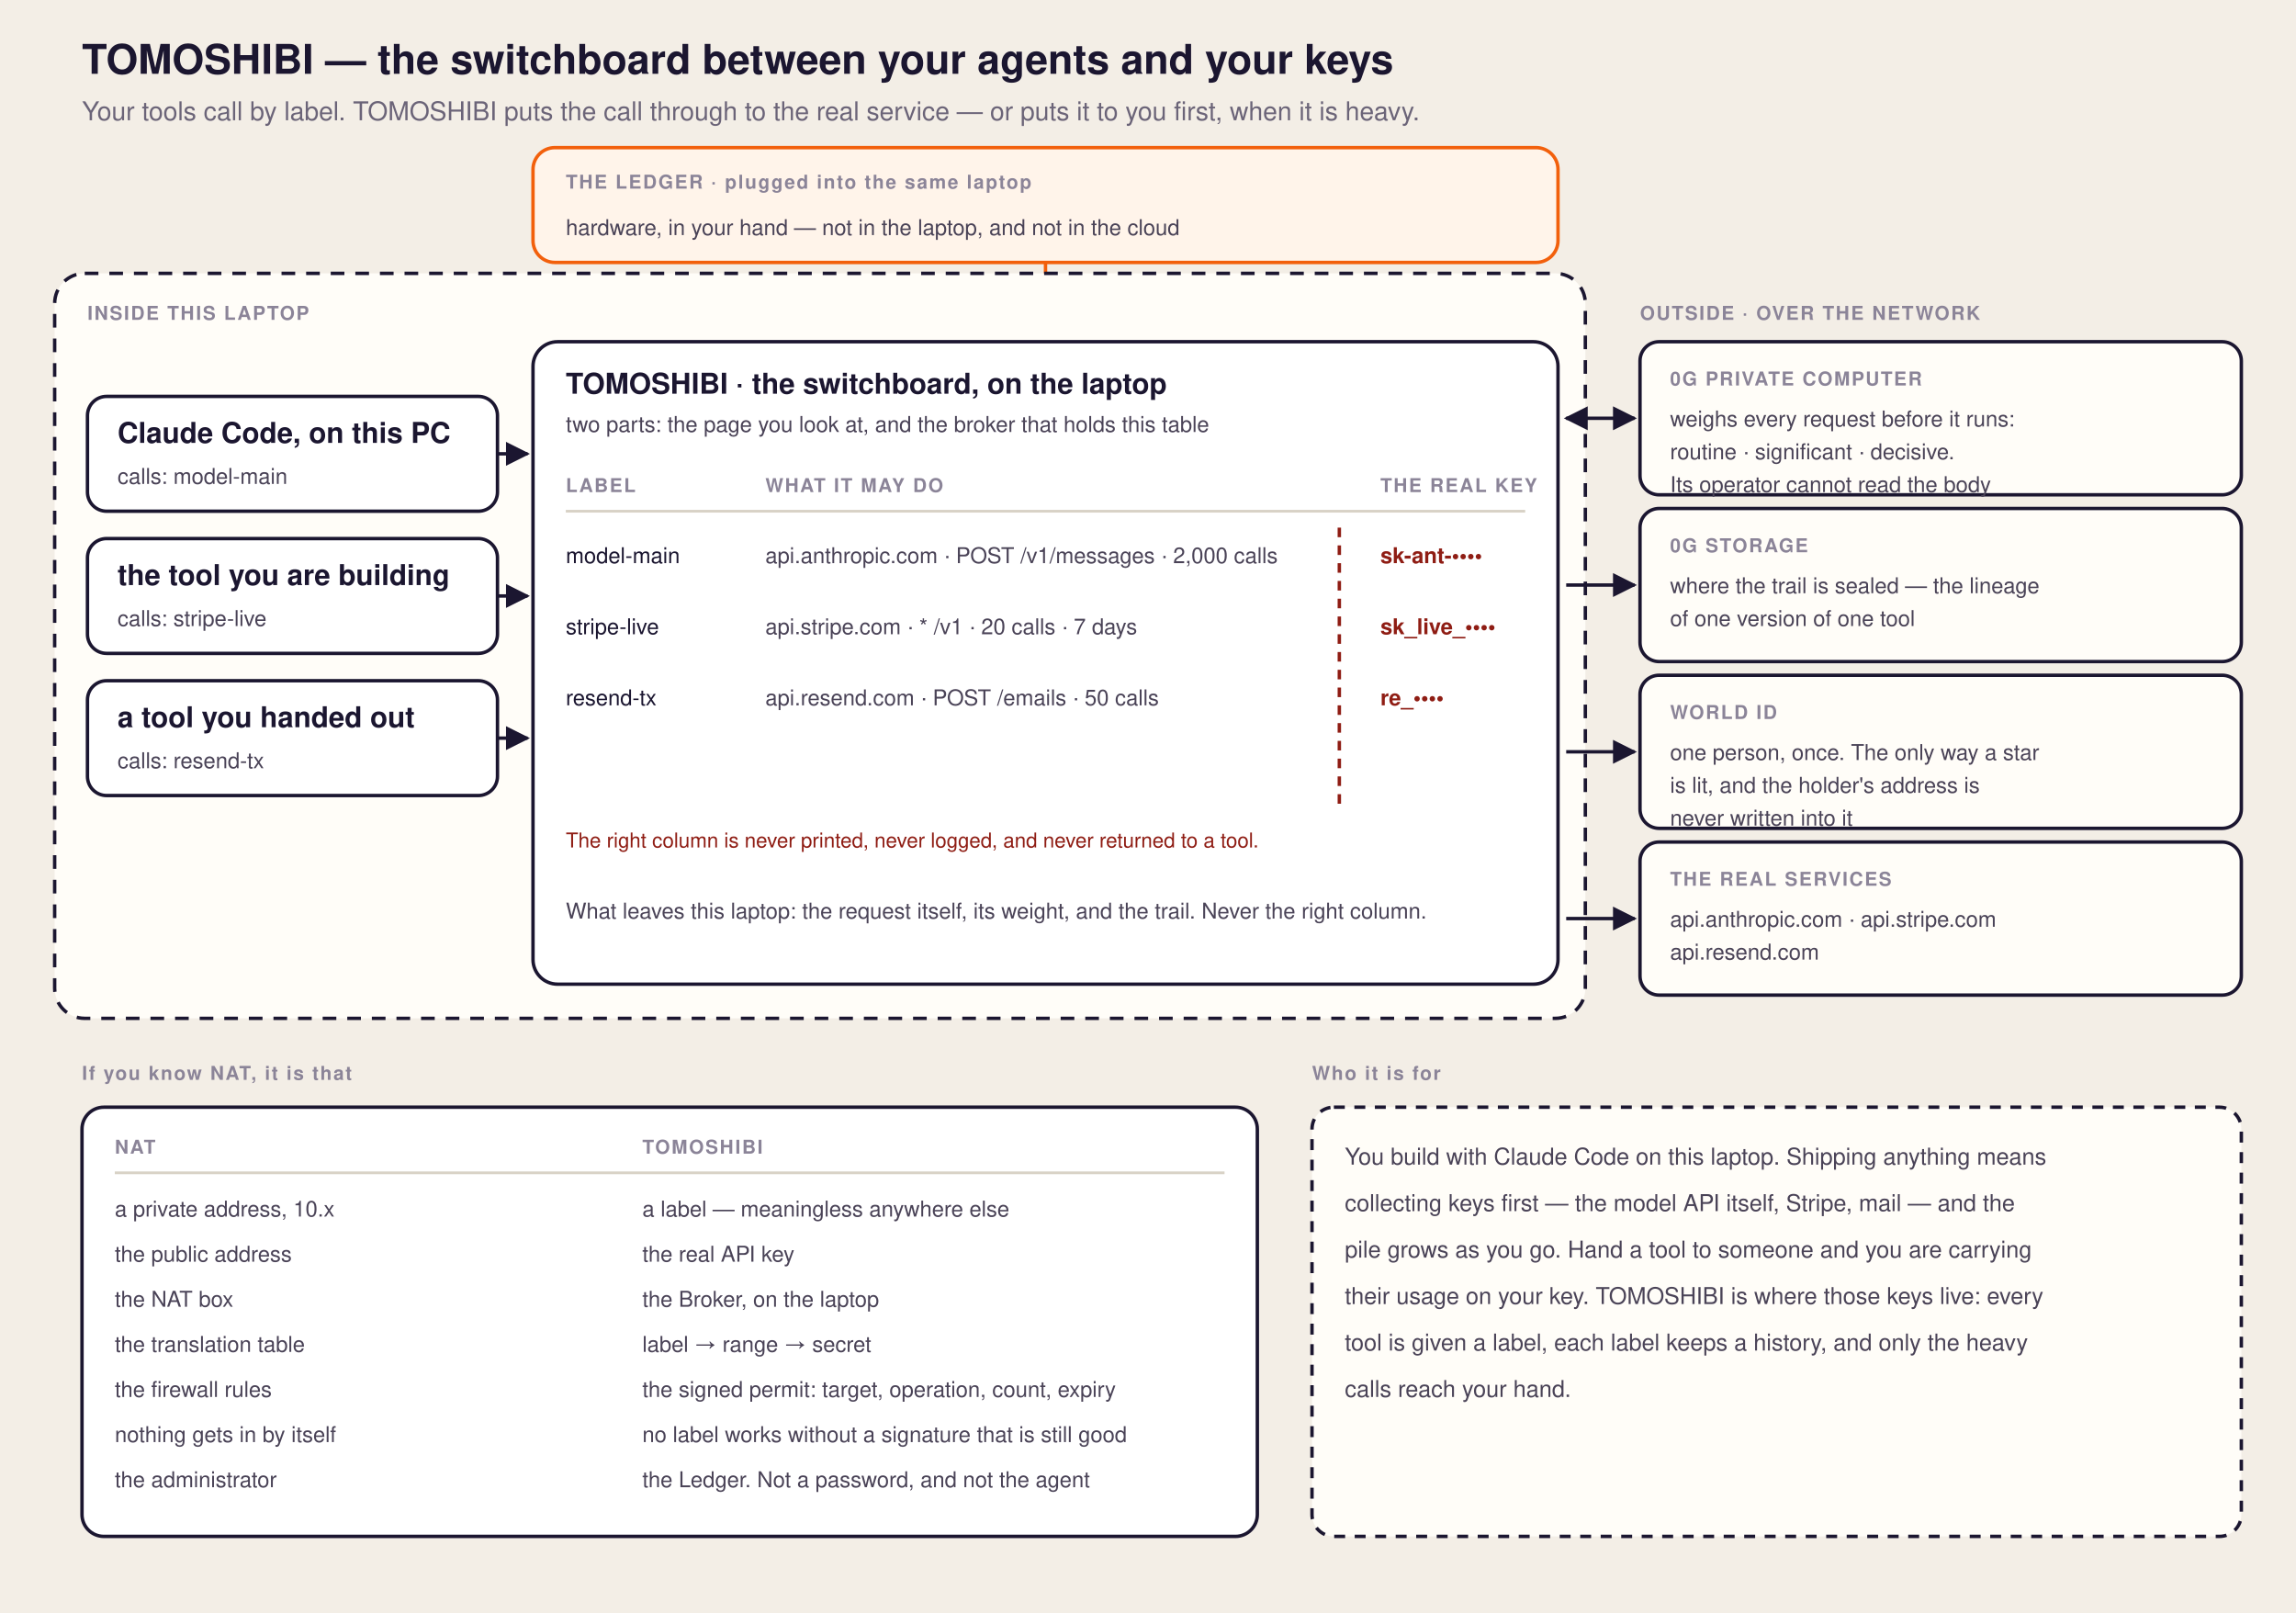
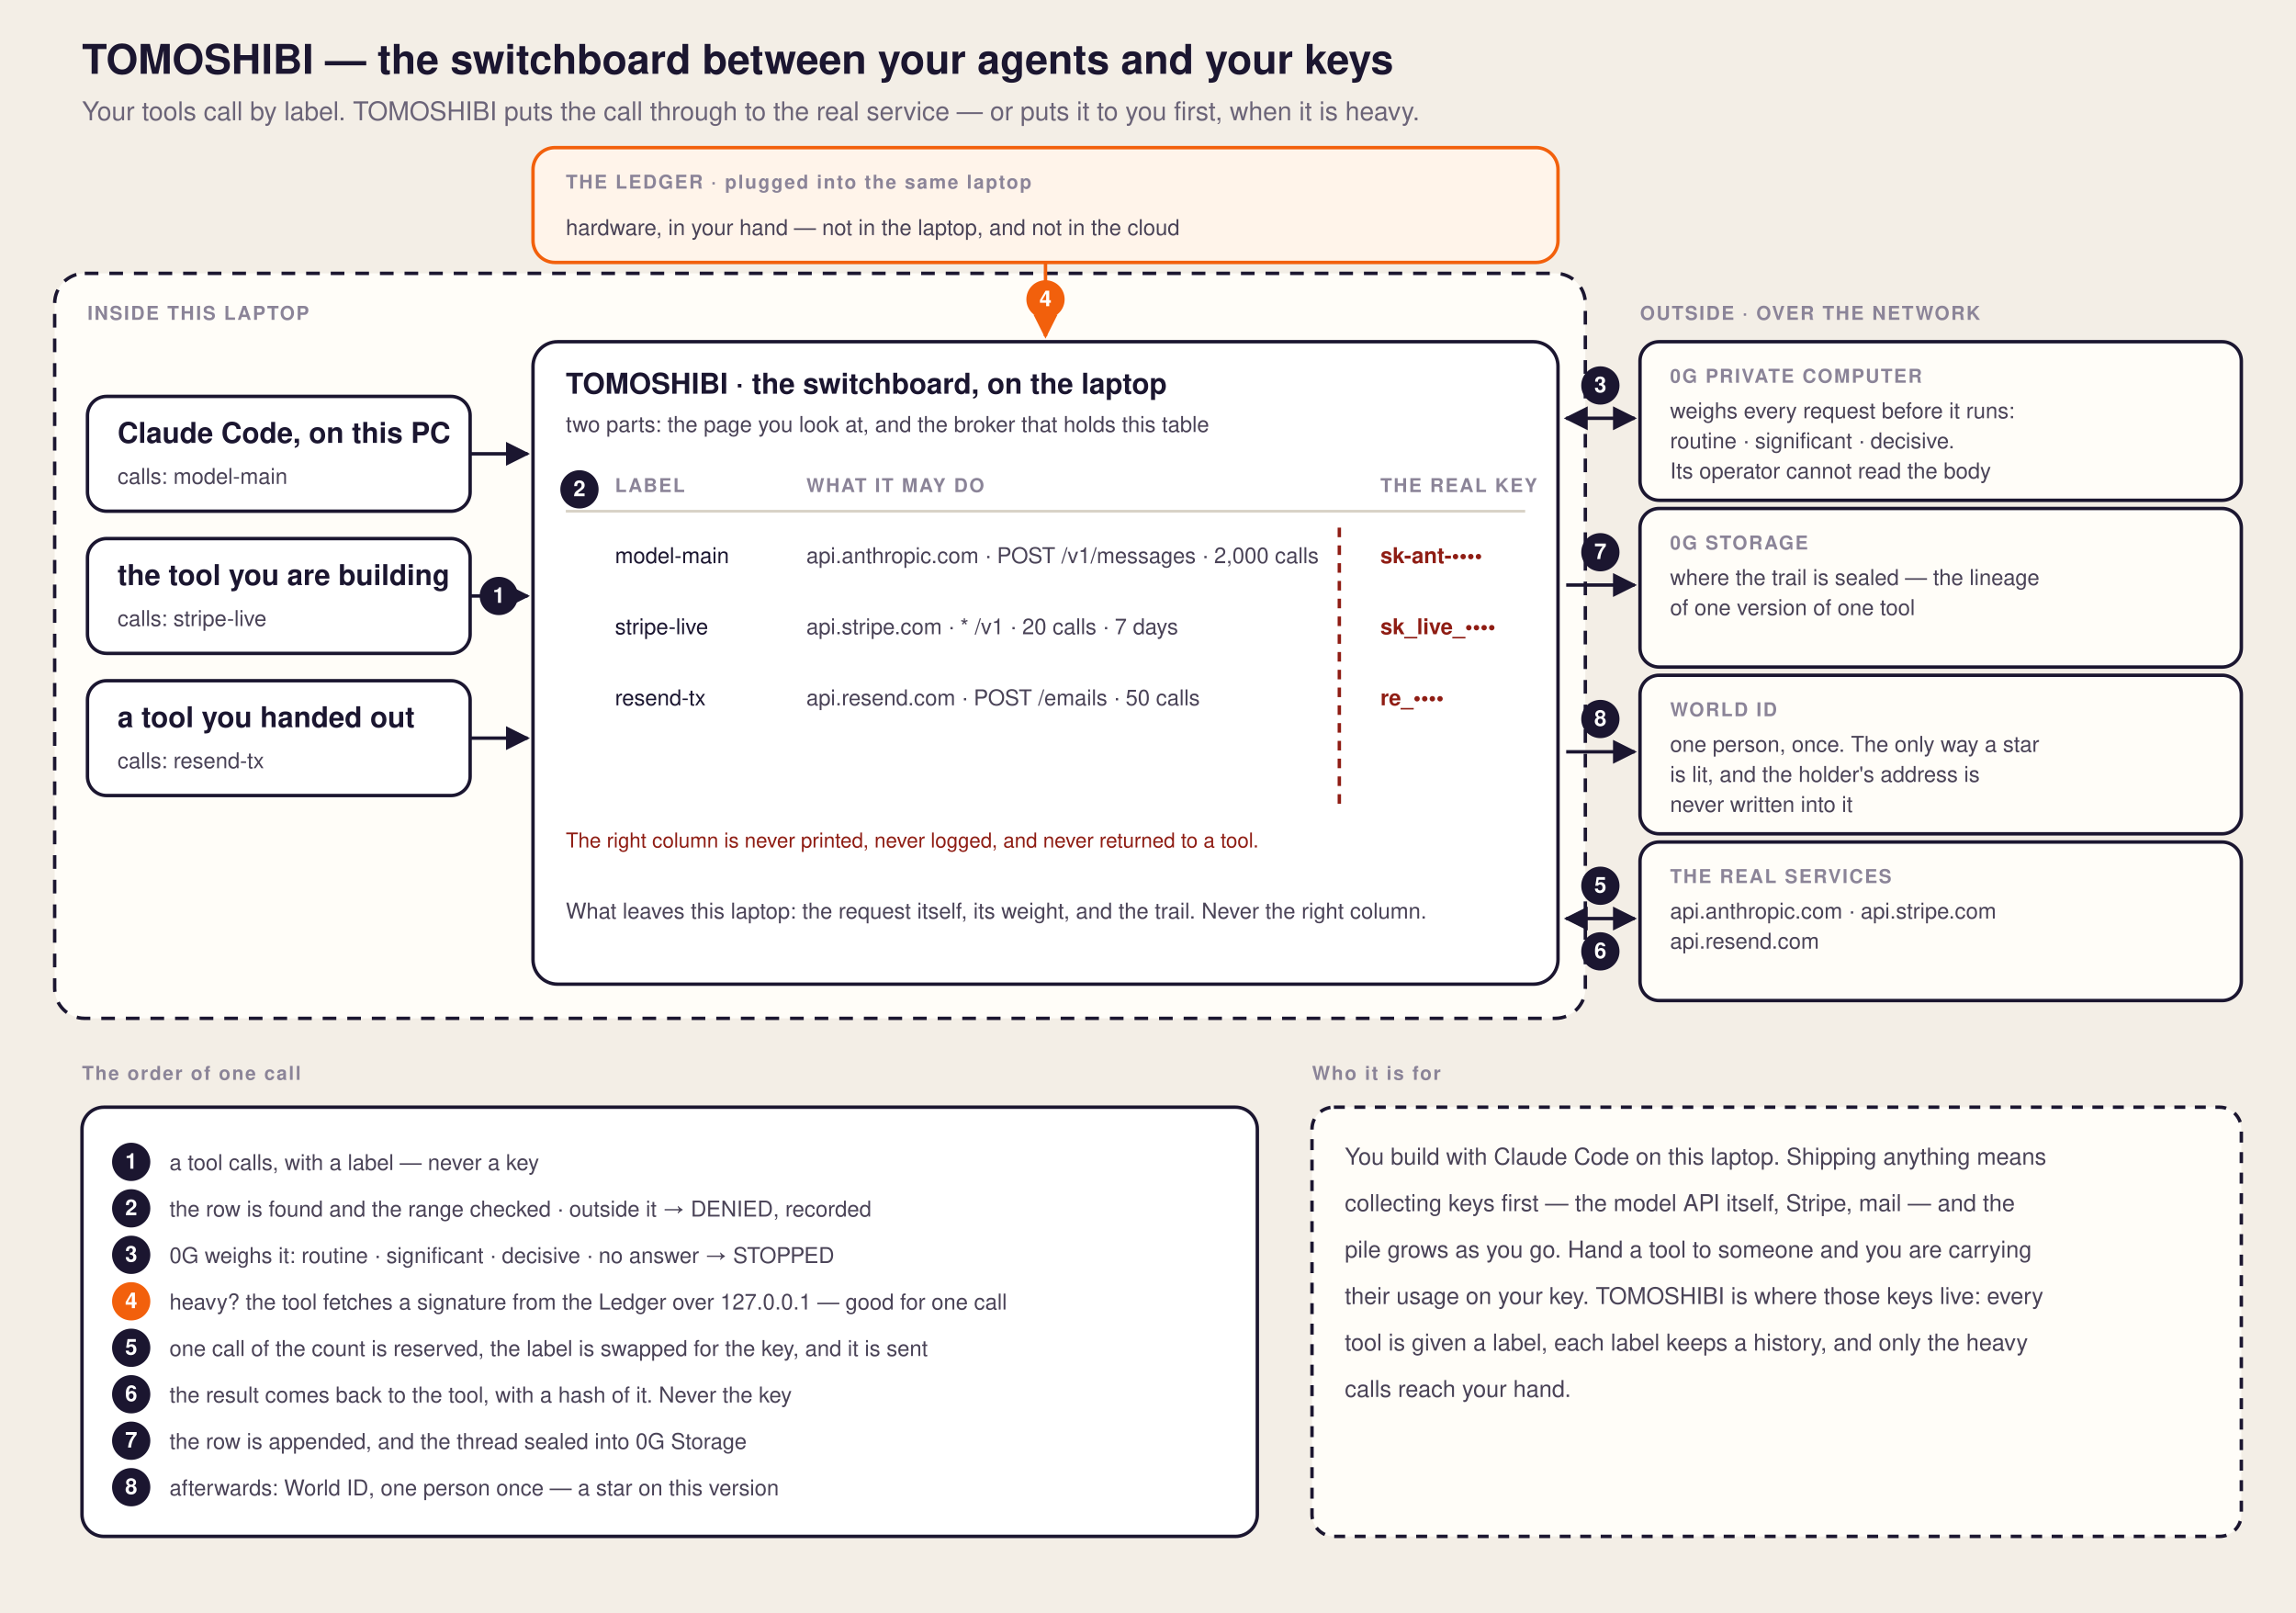
<svg xmlns="http://www.w3.org/2000/svg" viewBox="0 0 1680 1180" width="1680" height="1180" font-family="Figtree, Helvetica, Arial, sans-serif">
  <defs>
    <marker id="a" viewBox="0 0 10 10" refX="9" refY="5" markerWidth="7" markerHeight="7" orient="auto-start-reverse">
      <path d="M0 0 10 5 0 10z" fill="#1b1630" />
    </marker>
    <marker id="af" viewBox="0 0 10 10" refX="9" refY="5" markerWidth="7" markerHeight="7" orient="auto-start-reverse">
      <path d="M0 0 10 5 0 10z" fill="#f2600c" />
    </marker>
  </defs>
  <style>
    .card{fill:#fff;stroke:#1b1630;stroke-width:2.5}
    .h{font-size:21px;font-weight:600;fill:#1b1630}
    .k{font-size:14px;font-weight:600;letter-spacing:.08em;fill:#8b8498}
    .t{font-size:17px;fill:#4a4357}
    .m{font-size:16px;fill:#4a4357}
    .key{font-size:16px;fill:#8f1d14;font-weight:600}
    .ttl{font-size:30px;font-weight:600;fill:#1b1630}
    .sub{font-size:19px;fill:#6b6478}
    .num{font-size:16px;font-weight:600;fill:#fff}
    .lab{font-size:16px;fill:#1b1630}
    .note{font-size:15px;fill:#8f1d14}
</style>
  <rect width="1680" height="1180" fill="#F3EEE6" />
  <text class="ttl" x="60" y="54">TOMOSHIBI — the switchboard between your agents and your keys</text>
  <text class="sub" x="60" y="88">Your tools call by label. TOMOSHIBI puts the call through to the real service — or puts it to you first, when it is heavy.</text>
  <rect x="390" y="108" width="750" height="84" rx="16" fill="#FFF4EA" stroke="#f2600c" stroke-width="2.5" />
  <text class="k" x="414" y="138" fill="#c2410c">THE LEDGER · plugged into the same laptop</text>
  <text class="m" x="414" y="172">hardware, in your hand — not in the laptop, and not in the cloud</text>
-   <path d="M765 192 L765 246" stroke="#f2600c" stroke-width="2.5" marker-end="url(#af)" />
  <rect x="40" y="200" width="1120" height="545" rx="22" fill="#fffdf8" stroke="#1b1630" stroke-width="2.5" stroke-dasharray="10 8" />
  <text class="k" x="64" y="234">INSIDE THIS LAPTOP</text>
-   <rect class="card" x="64" y="290" width="300" height="84" rx="14" />
-   <text class="h" x="86" y="324">Claude Code, on this PC</text>
+   <path d="M765 192 L765 246" stroke="#f2600c" stroke-width="2.5" marker-end="url(#af)" />
+   <circle cx="765" cy="219" r="14" fill="#f2600c" />
+   <text class="num" x="765" y="224" text-anchor="middle">4</text>
+   <rect class="card" x="64" y="290" width="280" height="84" rx="14" />
+   <text class="h" x="86" y="324" font-size="19">Claude Code, on this PC</text>
  <text class="m" x="86" y="354">calls: model-main</text>
-   <path d="M364 332 L386 332" stroke="#1b1630" stroke-width="2.5" marker-end="url(#a)" />
-   <rect class="card" x="64" y="394" width="300" height="84" rx="14" />
-   <text class="h" x="86" y="428">the tool you are building</text>
+   <path d="M344 332 L386 332" stroke="#1b1630" stroke-width="2.5" marker-end="url(#a)" />
+   <rect class="card" x="64" y="394" width="280" height="84" rx="14" />
+   <text class="h" x="86" y="428" font-size="19">the tool you are building</text>
  <text class="m" x="86" y="458">calls: stripe-live</text>
-   <path d="M364 436 L386 436" stroke="#1b1630" stroke-width="2.5" marker-end="url(#a)" />
-   <rect class="card" x="64" y="498" width="300" height="84" rx="14" />
-   <text class="h" x="86" y="532">a tool you handed out</text>
+   <path d="M344 436 L386 436" stroke="#1b1630" stroke-width="2.5" marker-end="url(#a)" />
+   <circle cx="365" cy="436" r="14" fill="#1b1630" />
+   <text class="num" x="365" y="441" text-anchor="middle">1</text>
+   <rect class="card" x="64" y="498" width="280" height="84" rx="14" />
+   <text class="h" x="86" y="532" font-size="19">a tool you handed out</text>
  <text class="m" x="86" y="562">calls: resend-tx</text>
-   <path d="M364 540 L386 540" stroke="#1b1630" stroke-width="2.5" marker-end="url(#a)" />
+   <path d="M344 540 L386 540" stroke="#1b1630" stroke-width="2.5" marker-end="url(#a)" />
  <rect class="card" x="390" y="250" width="750" height="470" rx="18" />
  <text class="h" x="414" y="288">TOMOSHIBI · the switchboard, on the laptop</text>
  <text class="m" x="414" y="316">two parts: the page you look at, and the broker that holds this table</text>
-   <text class="k" x="414" y="360">LABEL</text>
-   <text class="k" x="560" y="360">WHAT IT MAY DO</text>
+   <text class="k" x="450" y="360">LABEL</text>
+   <text class="k" x="590" y="360">WHAT IT MAY DO</text>
  <text class="k" x="1010" y="360">THE REAL KEY</text>
  <path d="M414 374 L1116 374" stroke="#d8d2c6" stroke-width="2" />
-   <text class="lab" x="414" y="412">model-main</text>
-   <text class="m" x="560" y="412">api.anthropic.com · POST /v1/messages · 2,000 calls</text>
+   <circle cx="424" cy="358" r="14" fill="#1b1630" />
+   <text class="num" x="424" y="363" text-anchor="middle">2</text>
+   <text class="lab" x="450" y="412">model-main</text>
+   <text class="m" x="590" y="412">api.anthropic.com · POST /v1/messages · 2,000 calls</text>
  <text class="key" x="1010" y="412">sk-ant-••••</text>
-   <text class="lab" x="414" y="464">stripe-live</text>
-   <text class="m" x="560" y="464">api.stripe.com · * /v1 · 20 calls · 7 days</text>
+   <text class="lab" x="450" y="464">stripe-live</text>
+   <text class="m" x="590" y="464">api.stripe.com · * /v1 · 20 calls · 7 days</text>
  <text class="key" x="1010" y="464">sk_live_••••</text>
-   <text class="lab" x="414" y="516">resend-tx</text>
-   <text class="m" x="560" y="516">api.resend.com · POST /emails · 50 calls</text>
+   <text class="lab" x="450" y="516">resend-tx</text>
+   <text class="m" x="590" y="516">api.resend.com · POST /emails · 50 calls</text>
  <text class="key" x="1010" y="516">re_••••</text>
  <path d="M980 386 L980 588" stroke="#8f1d14" stroke-width="2.5" stroke-dasharray="7 6" />
  <text class="note" x="414" y="620">The right column is never printed, never logged, and never returned to a tool.</text>
  <text class="m" x="414" y="672">What leaves this laptop: the request itself, its weight, and the trail. Never the right column.</text>
  <text class="k" x="1200" y="234">OUTSIDE · OVER THE NETWORK</text>
-   <rect class="card" x="1200" y="250" width="440" height="112" rx="14" style="fill:#fffdf8" />
-   <text class="k" x="1222" y="282">0G PRIVATE COMPUTER</text>
-   <text class="m" x="1222" y="312">weighs every request before it runs:</text>
-   <text class="m" x="1222" y="336">routine · significant · decisive.</text>
-   <text class="m" x="1222" y="360">Its operator cannot read the body</text>
+   <rect class="card" x="1200" y="250" width="440" height="116" rx="14" style="fill:#fffdf8" />
+   <text class="k" x="1222" y="280">0G PRIVATE COMPUTER</text>
+   <text class="m" x="1222" y="306">weighs every request before it runs:</text>
+   <text class="m" x="1222" y="328">routine · significant · decisive.</text>
+   <text class="m" x="1222" y="350">Its operator cannot read the body</text>
  <path d="M1146 306 L1196 306" stroke="#1b1630" stroke-width="2.5" marker-end="url(#a)" marker-start="url(#a)" />
-   <rect class="card" x="1200" y="372" width="440" height="112" rx="14" style="fill:#fffdf8" />
-   <text class="k" x="1222" y="404">0G STORAGE</text>
-   <text class="m" x="1222" y="434">where the trail is sealed — the lineage</text>
-   <text class="m" x="1222" y="458">of one version of one tool</text>
+   <circle cx="1171" cy="282" r="14" fill="#1b1630" />
+   <text class="num" x="1171" y="287" text-anchor="middle">3</text>
+   <rect class="card" x="1200" y="372" width="440" height="116" rx="14" style="fill:#fffdf8" />
+   <text class="k" x="1222" y="402">0G STORAGE</text>
+   <text class="m" x="1222" y="428">where the trail is sealed — the lineage</text>
+   <text class="m" x="1222" y="450">of one version of one tool</text>
  <path d="M1146 428 L1196 428" stroke="#1b1630" stroke-width="2.5" marker-end="url(#a)" />
-   <rect class="card" x="1200" y="494" width="440" height="112" rx="14" style="fill:#fffdf8" />
-   <text class="k" x="1222" y="526">WORLD ID</text>
-   <text class="m" x="1222" y="556">one person, once. The only way a star</text>
-   <text class="m" x="1222" y="580">is lit, and the holder's address is</text>
-   <text class="m" x="1222" y="604">never written into it</text>
+   <circle cx="1171" cy="404" r="14" fill="#1b1630" />
+   <text class="num" x="1171" y="409" text-anchor="middle">7</text>
+   <rect class="card" x="1200" y="494" width="440" height="116" rx="14" style="fill:#fffdf8" />
+   <text class="k" x="1222" y="524">WORLD ID</text>
+   <text class="m" x="1222" y="550">one person, once. The only way a star</text>
+   <text class="m" x="1222" y="572">is lit, and the holder's address is</text>
+   <text class="m" x="1222" y="594">never written into it</text>
  <path d="M1146 550 L1196 550" stroke="#1b1630" stroke-width="2.5" marker-end="url(#a)" />
-   <rect class="card" x="1200" y="616" width="440" height="112" rx="14" style="fill:#fffdf8" />
-   <text class="k" x="1222" y="648">THE REAL SERVICES</text>
-   <text class="m" x="1222" y="678">api.anthropic.com · api.stripe.com</text>
-   <text class="m" x="1222" y="702">api.resend.com</text>
-   <path d="M1146 672 L1196 672" stroke="#1b1630" stroke-width="2.5" marker-end="url(#a)" />
-   <text class="k" x="60" y="790">If you know NAT, it is that</text>
+   <circle cx="1171" cy="526" r="14" fill="#1b1630" />
+   <text class="num" x="1171" y="531" text-anchor="middle">8</text>
+   <rect class="card" x="1200" y="616" width="440" height="116" rx="14" style="fill:#fffdf8" />
+   <text class="k" x="1222" y="646">THE REAL SERVICES</text>
+   <text class="m" x="1222" y="672">api.anthropic.com · api.stripe.com</text>
+   <text class="m" x="1222" y="694">api.resend.com</text>
+   <path d="M1146 672 L1196 672" stroke="#1b1630" stroke-width="2.5" marker-end="url(#a)" marker-start="url(#a)" />
+   <circle cx="1171" cy="648" r="14" fill="#1b1630" />
+   <text class="num" x="1171" y="653" text-anchor="middle">5</text>
+   <circle cx="1171" cy="696" r="14" fill="#1b1630" />
+   <text class="num" x="1171" y="701" text-anchor="middle">6</text>
+   <text class="k" x="60" y="790">The order of one call</text>
  <rect class="card" x="60" y="810" width="860" height="314" rx="16" />
-   <text class="k" x="84" y="844">NAT</text>
-   <text class="k" x="470" y="844">TOMOSHIBI</text>
-   <path d="M84 858 L896 858" stroke="#d8d2c6" stroke-width="2" />
-   <text class="m" x="84" y="890">a private address, 10.x</text>
-   <text class="m" x="470" y="890">a label — meaningless anywhere else</text>
-   <text class="m" x="84" y="923">the public address</text>
-   <text class="m" x="470" y="923">the real API key</text>
-   <text class="m" x="84" y="956">the NAT box</text>
-   <text class="m" x="470" y="956">the Broker, on the laptop</text>
-   <text class="m" x="84" y="989">the translation table</text>
-   <text class="m" x="470" y="989">label → range → secret</text>
-   <text class="m" x="84" y="1022">the firewall rules</text>
-   <text class="m" x="470" y="1022">the signed permit: target, operation, count, expiry</text>
-   <text class="m" x="84" y="1055">nothing gets in by itself</text>
-   <text class="m" x="470" y="1055">no label works without a signature that is still good</text>
-   <text class="m" x="84" y="1088">the administrator</text>
-   <text class="m" x="470" y="1088">the Ledger. Not a password, and not the agent</text>
+   <circle cx="96" cy="850" r="14" fill="#1b1630" />
+   <text class="num" x="96" y="855" text-anchor="middle">1</text>
+   <text class="m" x="124" y="856">a tool calls, with a label — never a key</text>
+   <circle cx="96" cy="884" r="14" fill="#1b1630" />
+   <text class="num" x="96" y="889" text-anchor="middle">2</text>
+   <text class="m" x="124" y="890">the row is found and the range checked · outside it → DENIED, recorded</text>
+   <circle cx="96" cy="918" r="14" fill="#1b1630" />
+   <text class="num" x="96" y="923" text-anchor="middle">3</text>
+   <text class="m" x="124" y="924">0G weighs it: routine · significant · decisive · no answer → STOPPED</text>
+   <circle cx="96" cy="952" r="14" fill="#f2600c" />
+   <text class="num" x="96" y="957" text-anchor="middle">4</text>
+   <text class="m" x="124" y="958">heavy? the tool fetches a signature from the Ledger over 127.0.0.1 — good for one call</text>
+   <circle cx="96" cy="986" r="14" fill="#1b1630" />
+   <text class="num" x="96" y="991" text-anchor="middle">5</text>
+   <text class="m" x="124" y="992">one call of the count is reserved, the label is swapped for the key, and it is sent</text>
+   <circle cx="96" cy="1020" r="14" fill="#1b1630" />
+   <text class="num" x="96" y="1025" text-anchor="middle">6</text>
+   <text class="m" x="124" y="1026">the result comes back to the tool, with a hash of it. Never the key</text>
+   <circle cx="96" cy="1054" r="14" fill="#1b1630" />
+   <text class="num" x="96" y="1059" text-anchor="middle">7</text>
+   <text class="m" x="124" y="1060">the row is appended, and the thread sealed into 0G Storage</text>
+   <circle cx="96" cy="1088" r="14" fill="#1b1630" />
+   <text class="num" x="96" y="1093" text-anchor="middle">8</text>
+   <text class="m" x="124" y="1094">afterwards: World ID, one person once — a star on this version</text>
  <text class="k" x="960" y="790">Who it is for</text>
  <rect x="960" y="810" width="680" height="314" rx="16" fill="#fffdf8" stroke="#1b1630" stroke-width="2.5" stroke-dasharray="8 7" />
  <text class="t" x="984" y="852">You build with Claude Code on this laptop. Shipping anything means</text>
  <text class="t" x="984" y="886">collecting keys first — the model API itself, Stripe, mail — and the</text>
  <text class="t" x="984" y="920">pile grows as you go. Hand a tool to someone and you are carrying</text>
  <text class="t" x="984" y="954">their usage on your key. TOMOSHIBI is where those keys live: every</text>
  <text class="t" x="984" y="988">tool is given a label, each label keeps a history, and only the heavy</text>
  <text class="t" x="984" y="1022">calls reach your hand.</text>
</svg>
